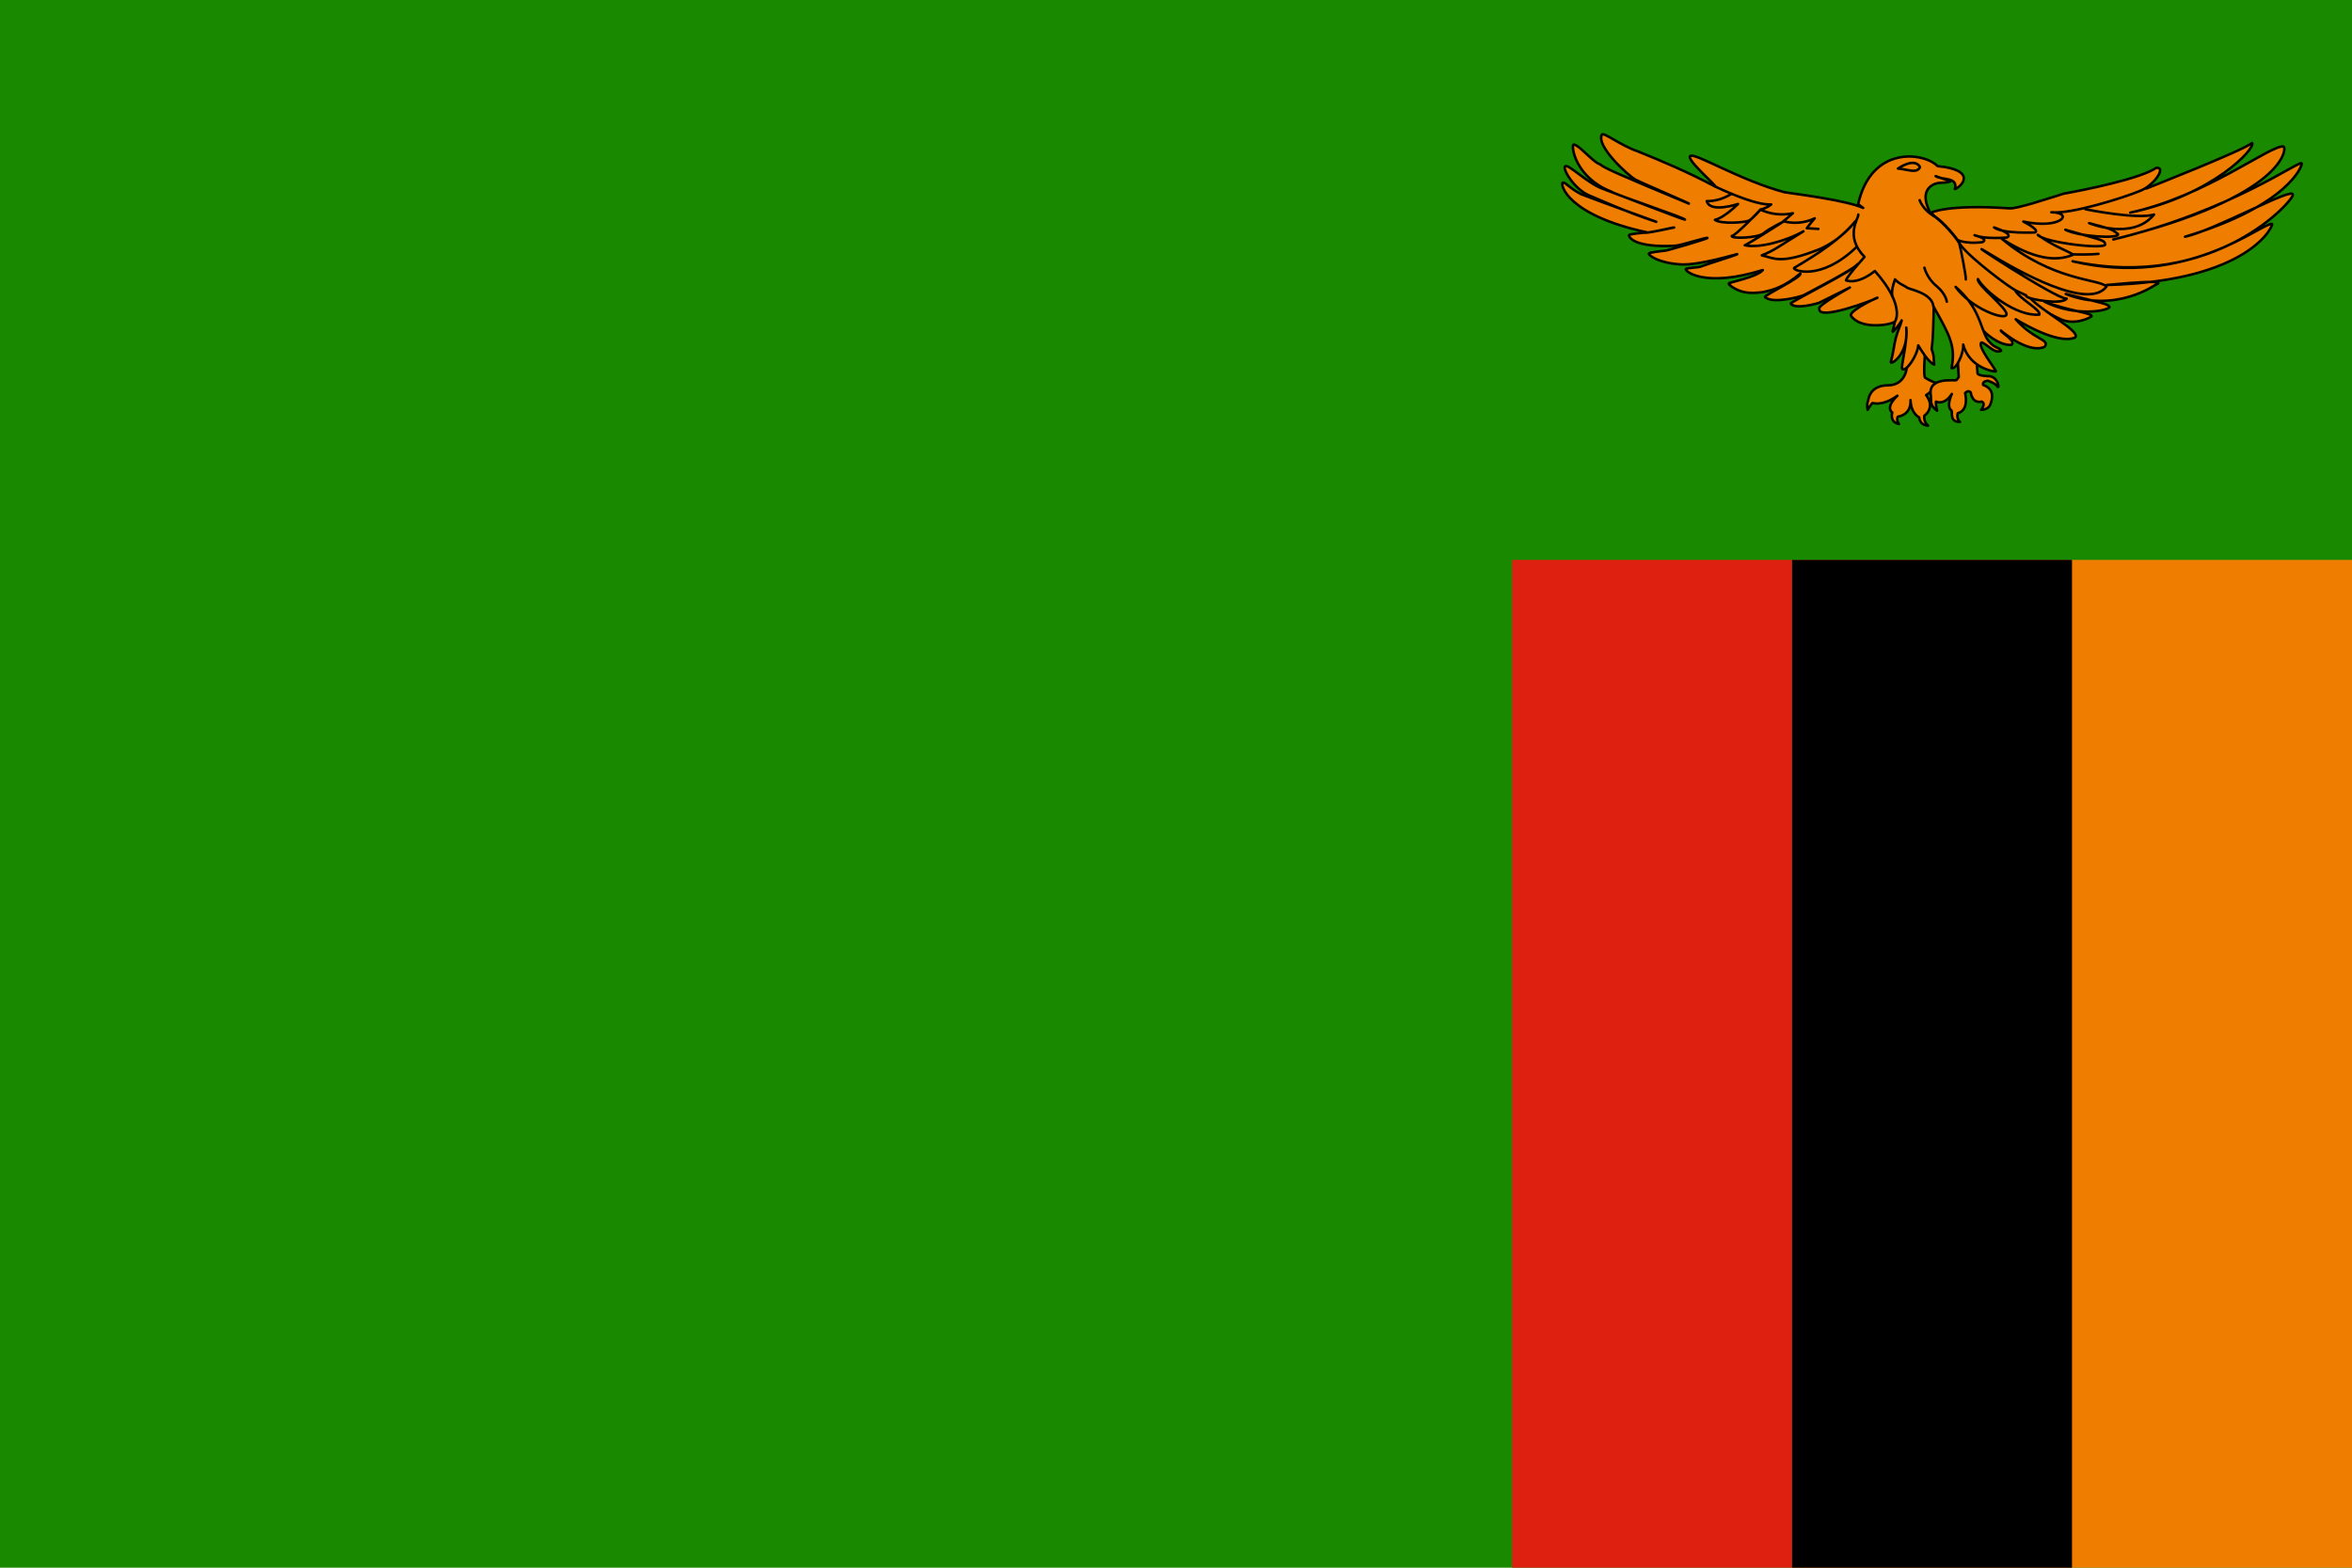
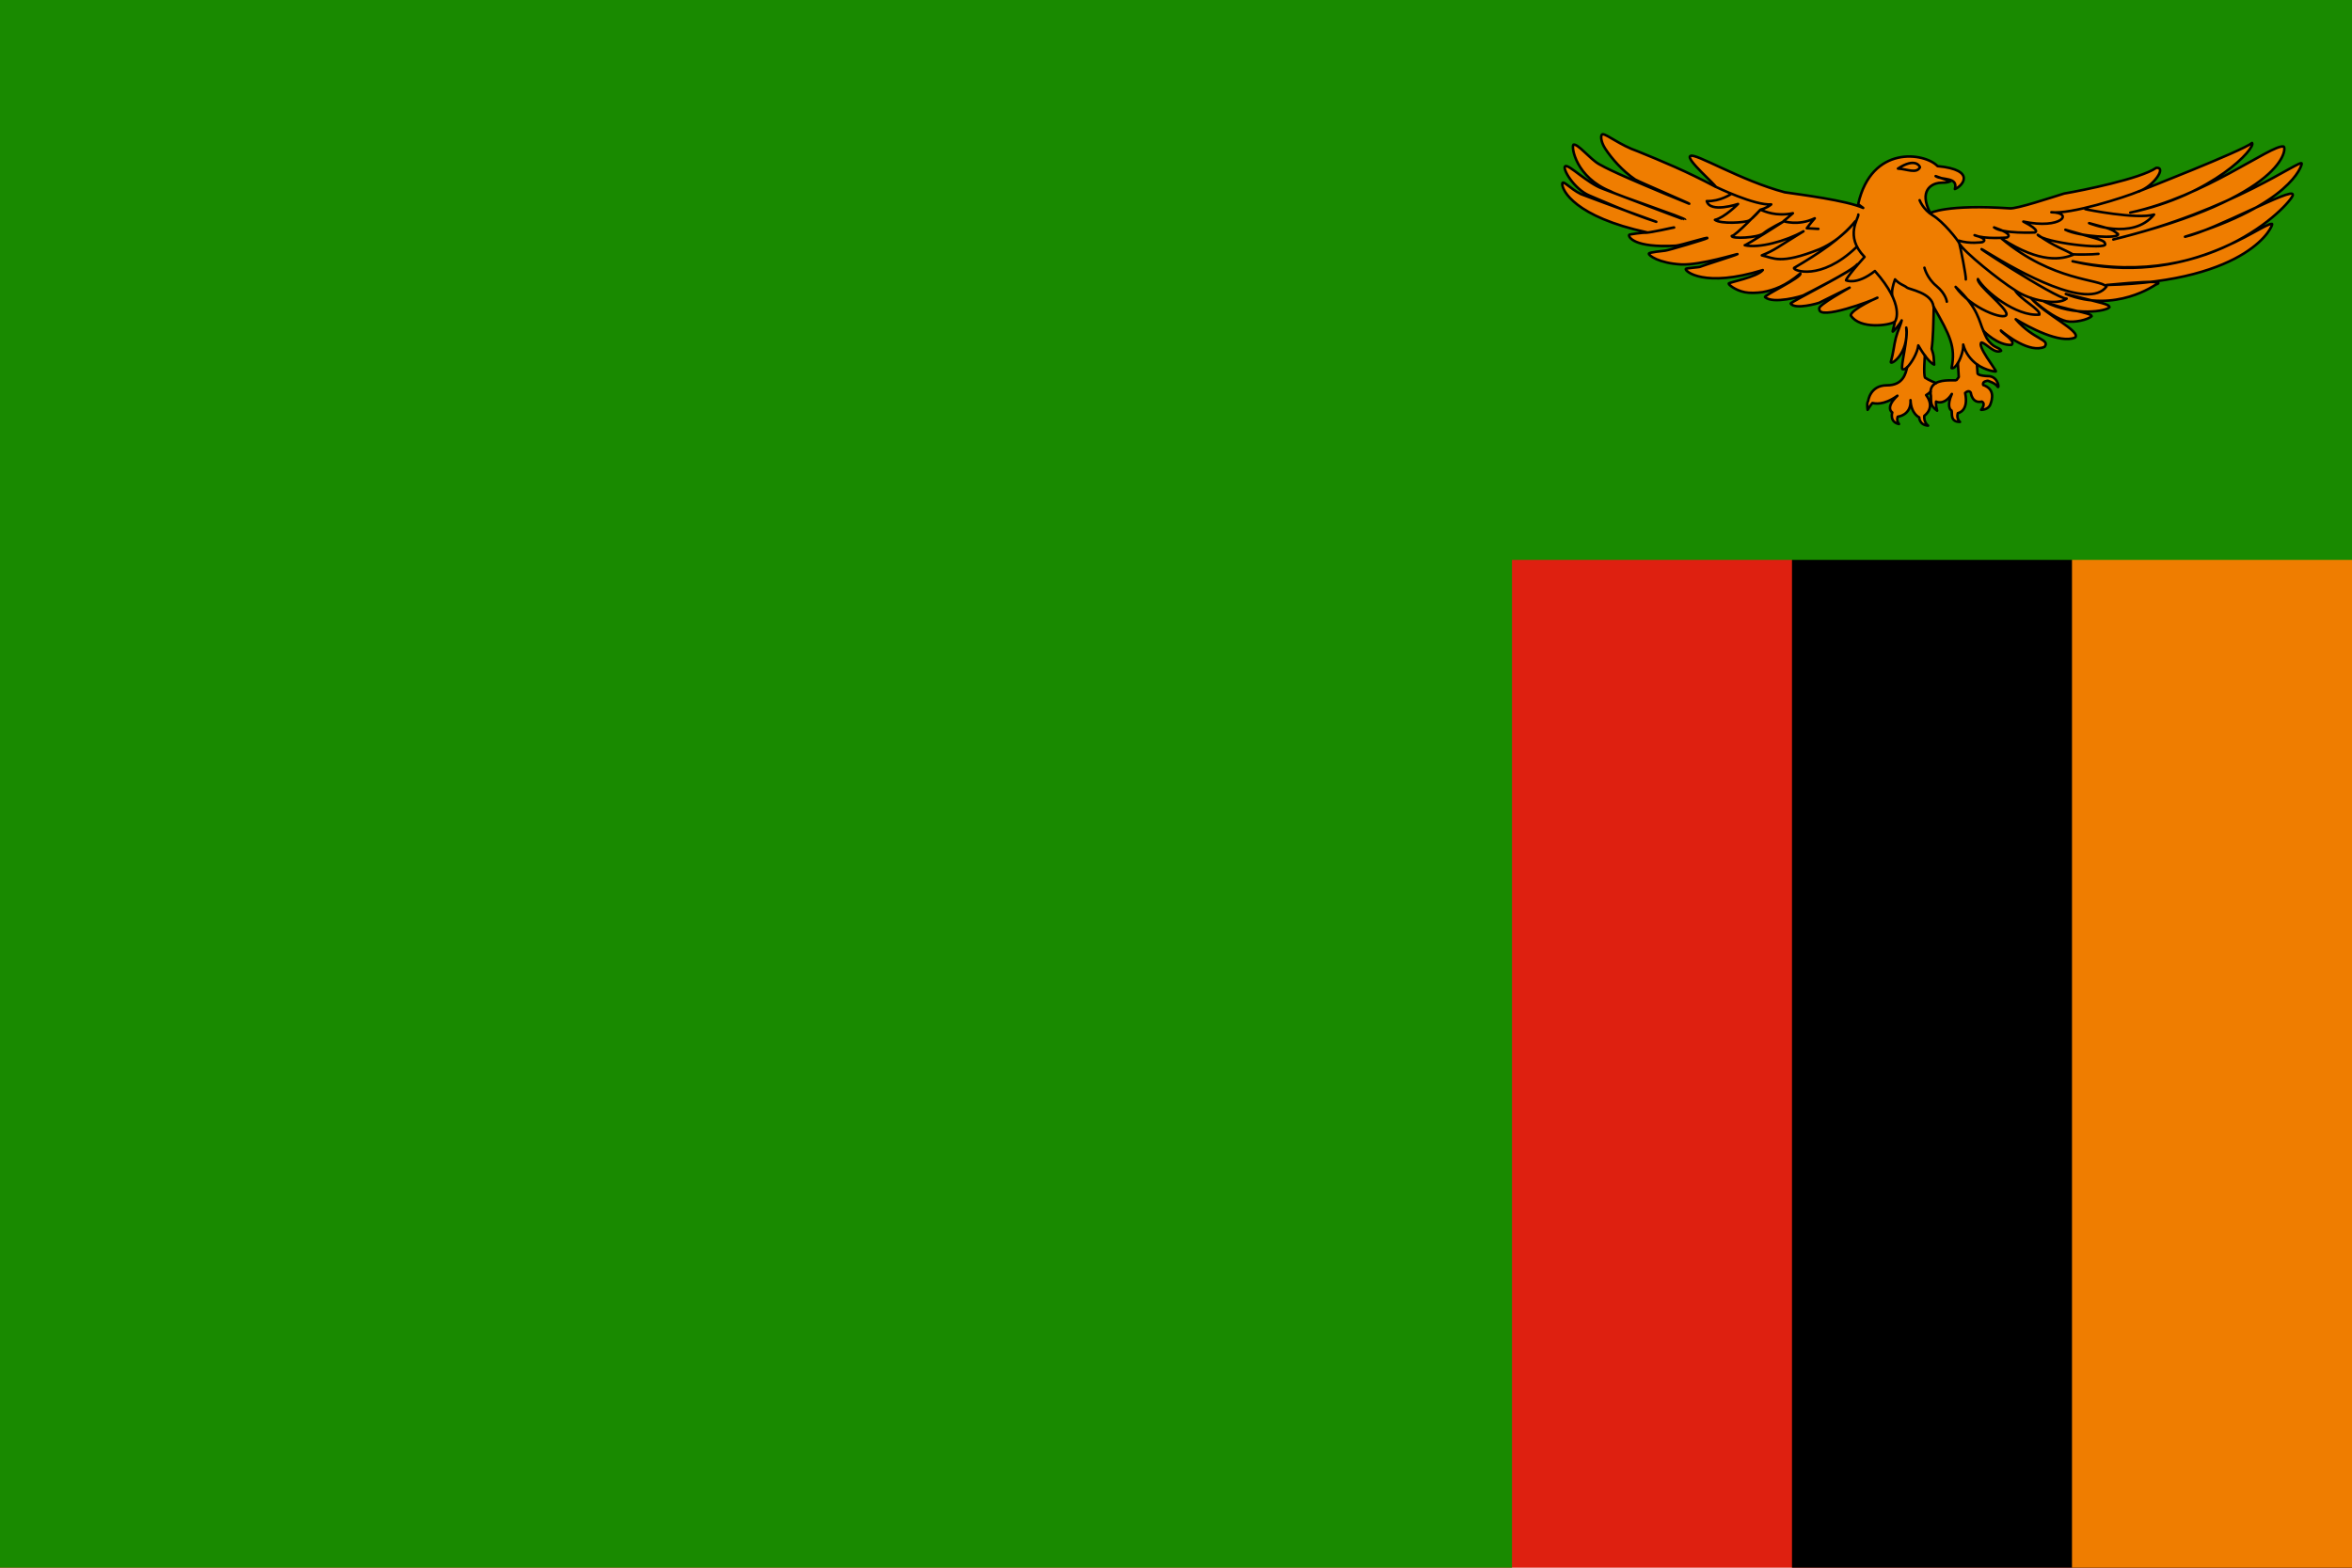
- <svg xmlns="http://www.w3.org/2000/svg" width="2100" height="1400">
-   <path fill="#198a00" d="M0 0h2100v1400H0z" />
-   <path fill="#de2010" d="M1350 500h500v900h-500z" />
-   <path fill="#ef7d00" d="M1600 500h500v900h-500z" />
-   <path d="M1600 500h250v900h-250z" />
-   <g fill="#ef7d00" stroke="#000" stroke-width="2.25" stroke-linecap="round" stroke-linejoin="round">
-     <path d="M1916.425 168.334s86.002-33.706 94.334-40.656c3.79 4.17-34.476 46.564-108.731 62.2 67.435-14.594 125.023-60.462 136.768-59.072 3.41.695 2.65 44.826-151.923 83.05 106.837-25.715 168.97-72.973 168.213-67.76.757 1.042-10.608 37.18-104.185 65.327 26.141-5.56 96.987-45.174 96.23-37.529 2.272 3.128-68.574 86.524-196.627 59.421 102.292 24.324 168.59-34.402 178.062-33.36 1.895.348-18.944 51.429-147.753 54.556 61.755-5.907 43.946-.348 43.946-.348s-36.37 26.061-80.317 8.341c34.476 8.688 38.264 9.034 39.021 11.814-2.272 3.474-30.687 8.687-57.964-4.866 21.973 8.34 41.674 9.73 42.052 12.858-.378 1.042-14.395 8.34-26.897 3.128-12.502-5.214-127.676-70.193-127.676-70.193l196.249-49.343zM1685.713 344.105c-17.257 0-17.734 14.085-17.734 14.085s-1.424 1.017-.474 7.844c2.85-4.649 4.275-6.1 4.275-6.1 1.9.29 9.816 2.468 22.324-6.535-11.4 10.89-4.59 14.957-4.59 14.957s-2.692 8.568 6.014 10.311c-2.69-3.486-1.107-6.535-1.107-6.535s12.19-1.161 11.4-14.811c.475 12.341 7.758 15.391 7.758 15.391s0 6.825 7.915 7.407c-4.273-3.486-3.325-8.859-3.325-8.859s10.292-6.825 1.584-18.443c5.225-2.76 9.5-10.455 9.5-10.455s-7.124-2.76-10.449-5.082c-1.585-3.051-.158-19.75-.158-19.75l-4.276-21.639-12.192 33.693c.474-4.793.792 14.521-16.465 14.521z" />
-     <path d="M1770.944 295.514c.378.348 12.882 13.206 25.004 12.51 4.545-3.474-9.472-11.119-9.472-12.857 4.925 4.17 25.762 20.501 39.023 14.594 5.303-6.95-9.472-5.906-25.763-24.671 11.365 6.95 39.78 22.239 53.04 16.332 5.685-5.56-29.551-22.936-41.296-36.487l-30.307-14.246-41.296 30.927zM1724.345 189.879s14.017-7.645 70.088-3.823c6.062.695 38.264-10.077 48.494-13.204 16.29-2.78 68.193-13.205 82.212-22.935 9.85-1.042-2.654 16.68-15.154 20.85-13.262 5.56-61.376 20.849-78.425 18.764 20.459.348 9.094 15.637-25.005 8.34 16.292 8.34 10.23 9.73 10.23 9.73s-28.792 1.39-36.37-4.518c19.323 6.602 11.366 9.035 11.366 9.035s-19.7 1.737-28.794-2.085c14.017 3.822 6.82 6.255 6.82 6.255s-11.365 1.737-20.837-1.39c-9.47-3.128-23.868-25.02-24.625-25.02zM1746.827 302.716l2.06 33.982s-1.11 1.743-2.06 2.76c-.95 1.016-26.283-3.632-22.8 14.085 0 7.262.16 9.149 5.543 13.215-1.426-4.792-.95-8.131-.95-8.131s7.124 3.921 14.091-6.825c-4.75 10.6-1.426 14.376-.317 14.667 1.109 1.889-1.899 10.455 7.6 10.31-3.64-3.195-1.9-7.843-1.9-7.843s9.976-1.45 6.492-18.006c3.642-3.34 5.066-.145 5.066-.145s1.108 9.874 9.816 7.842c3.96 2.032-.632 7.405-.632 7.405s6.332.146 8.232-4.792c1.9-4.937 4.117-13.796-6.334-17.426-1.266-3.484 4.118-3.775 4.118-3.775s6.65 2.032 8.549 5.082c1.9 3.05 1.267-7.986-6.966-9.149-10.133-.291-10.766-2.178-10.766-2.613 0-.437-1.741-24.687-2.533-31.658z" />
-     <path d="M1782.069 331.675c.124-1.558-17.286-23.059-12.869-25.838 4.415.833 11.656 10.613 17.522 7.438-1.778-3.811-7.018-1.665-12.97-11.423-5.948-11.032-6.817-27.593-27.654-45.658 13.49 19.116 44.092 30.322 45.388 24.748 1.296-5.575-26.946-26.653-25.5-31.733 5.617 10.433 33.975 33.678 54.868 31.753 1.432-4.475-17.11-13.508-21.881-21.942-13.347-8.224-49.065-36.462-49.78-43.011-12.998-17.387-21.111-22.647-24.89-24.65-1.46-1.577-1.826-3.085-2.112-4.044-8.068-17.446 2.619-23.11 8.874-23.949 5.147-.524 6.642.182 10.346-1.463-4.386-1.574-8.77-3.046-13.156-4.62 5.719 3.848 20.325.46 17.16 11.542 6.403-2.235 20.03-17.104-15.444-20.46-11.545-12.147-59.009-19.128-70.89 33.888.95.743 1.446 1.354 4.465 3.422-14.989-6.663-55.421-11.802-69.992-13.961-39.364-10.417-80.244-35.52-84.174-32.433-5.256 2.14 23.784 26.92 22.274 27.468-25.18-13.466-48.182-23.006-69.585-31.687-15.058-5.163-30.14-17.182-31.802-14.896-5.542 10.53 24.14 36.996 29.662 40.11 5.523 2.978 48.947 21.453 48.307 21.684-65.406-27.229-76.372-32.165-79.654-35.305-5.764-1.19-19.807-18.581-23.72-17.463-2.143 1.93 2.154 29.41 33.364 41.744 5.087 3.4 66.9 23.739 66.295 25.333-.15.399-70.798-26.743-73.542-27.714-13.621-4.899-30.334-22.07-33.459-20.14-2.982 1.753 7.705 20.339 21.468 26.168 7.215 2.92 34.887 15.492 59.819 23.493 1.591.527-44.815-16.141-67.126-24.693-10.116-5.15-14.88-11.568-16.42-10.187-2.28 1.38 3.682 28.837 75.38 44.33 1.888.737 25.237-5.074 24.083-4.303-.289.193-23.186 4.765-25.415 4.608-1.984-.278-14.528 1.362-14.755 1.959-.758 1.857 4.545 11.688 41.564 9.638 4.733-.261 30.416-8.579 28.258-6.79-1.08.896-34.973 10.997-37.554 11.196-2.242.291-14.15 1.433-14.59 2.595-.537 1.584 8.814 8.58 28.694 9.702 17.602.857 51.05-9.865 50.378-9.17-.67.695-32.244 10.618-33.07 11.223-1.142.593-12.704 1.168-13.11 1.982-.942 2.026 16.678 17.138 68.787 1.01-5.235 6.486-30.493 10.921-30.457 12.09-.117.847 5.565 5.882 14.396 7.684 4.415.9 10.46.717 15.982-.083 9.918-1.821 20.37-5.42 33.65-16.678 1.587 3.533-33.174 19.668-31.542 21.207 7.537 6.41 32.576-.827 34.216-1.667 1.641-.842 48.215-24.93 48.055-27.718.723 3.573-60.046 33.859-59.39 35.101 3.9 5.71 24.66-.3 25.652-.825.99-.523 26.493-13.16 27.192-13.532.697-.373-29.973 16.464-27.24 19.027-1.321 10.933 47.898-7.546 51.755-9.847 1.929-1.15-23.644 10.313-23.712 15.759 8.235 12.77 34.603 8.719 38.67 5.91 2.035-1.405-2.393 9.486-.967 8.497.497-.205 5.735-5.886 7.75-9.998-.643 3.568-3.534 9.189-5.22 15.638-1.69 6.449-2.173 13.726-4.49 21.458-.532 3.396 16.247-6.64 13.81-30.631 1.436 12.479-5.299 35.813-3.536 37.026 3.525 2.426 13.27-11.621 14.255-21.12 2.894 4.798 8.968 14.813 14.193 17.117-.569-7.258.1-6.925-2.252-14.059 1.357-9.47 1.546-22.578 1.874-37.38 14.199 24.948 19.862 35.483 15.895 54.588 4.222 1.615 10.966-13.335 10.422-21.03 5.422 21.381 28.825 24.587 29.197 23.965z" />
-     <path d="M1545.575 173.288s-9.664 6.697-21.69 6.303c3.006 11.03 27.918 2.56 27.918 2.56s-12.027 12.213-20.617 14.183c5.154 3.94 26.845 2.56 30.497.591 3.65-1.97 10.093-9.652 10.093-9.652s-22.335 23.637-25.557 23.44c-.43 2.758 23.41 1.773 28.35-2.363 4.938-4.137 17.394-10.243 17.394-10.243s-32.643 20.88-34.147 20.88c12.241 2.954 36.724-3.546 52.402-12.41-23.195 14.182-25.34 16.743-37.153 21.47 10.524 2.167 15.89 8.668 51.542-5.515 20.403-8.864 31.998-25.016 31.998-25.016-12.67 15.561-32.644 28.76-54.762 41.76-1.29 2.363 23.622 12.014 55.406-18.32M1718.241 239.078s2.148 9.258 10.738 16.35c8.592 7.09 9.236 13.984 9.236 13.984M1713.947 178.803s3.006 8.273 11.811 13.592c9.02 5.318 22.552 22.06 23.625 25.016 1.04 3.576 6.227 29.35 5.798 32.106" />
-     <path d="M1659.184 191.606c.644 3.152-12.672 19.107 5.582 37.82-16.537 18.515-16.535 20.88-16.535 20.88s9.234 4.727 25.77-8.274c27.274 30.73 18.186 44.792 18.186 44.792" />
-     <path d="M1690.014 265.13s-2.512-3.3 1.967-15.626c4.033 4.456 8.518 5.407 10.484 7.211 1.965 1.804 22.558 4.538 23.867 17.16M1714.223 149.432c0-.927-4.147-9.088-19.616 1.113 8.29.464 16.48 4.822 19.616-1.113zM1861.869 186.751c.757.348 46.22 9.382 61.375 4.865-19.322 23.63-57.965 7.645-57.965 7.645 18.942 5.212 19.701 4.865 25.761 9.73 1.895 4.517-34.854 2.432-46.978-3.823 33.719 9.73 34.476 9.035 35.614 12.857 1.517 5.212-55.314-1.39-60.239-8.34 15.155 10.772 23.49 12.857 31.824 17.722-10.23 4.17-29.171 8.339-64.027-14.247 45.84 38.224 87.137 35.79 93.579 42.74-15.912 21.545-77.667-12.856-106.082-30.23-28.414-17.375 62.133 42.046 70.47 41.003-4.17 5.907-34.098.695-35.993-2.085M1873.613 226.712c-5.302.695-21.214.695-23.487.348M1532.26 166.984s34.576 16.743 49.18 15.562c-3.866 3.348-9.666 4.727-9.666 4.727 3.652 1.379 13.746 6.303 28.995 3.152-3.652 3.348-8.377 7.091-8.377 7.091s13.101 4.53 27.92-2.56c-4.51 5.12-7.089 8.863-7.089 8.863l10.31.591" />
+ <svg xmlns="http://www.w3.org/2000/svg" width="900" height="600" viewBox="0 0 83328 55552">
+   <path fill="#de2010" d="M0 0h83328v55552H0z" />
+   <path d="M63488 0h19840v55552H63488z" />
+   <path fill="#ef7d00" d="M73408 0h9920v55552h-9920z" />
+   <path fill="#198a00" d="M0 0h83328v19840H53568v35712H0z" />
+   <g stroke="#000" stroke-linecap="round" stroke-linejoin="round" stroke-width="90">
+     <path fill="#ef7d00" d="M68202 13383c132 92 386 191 386 191 241-144 702-78 726-104 38-41 82-110 82-110l-30-494c-84 135-162 203-225 178 157-758-68-1176-631-2166-13 588-21 1108-74 1484 93 283 66 270 89 558-111-49-227-180-329-320 0 0-57 662 6 783zm2181-1405c236 387 444 302 514 453-232 126-520-262-695-295-175 110 516 963 511 1025-9 15-359-28-674-250 13 178 23 310 23 317 0 17 25 92 427 103 327 47 352 484 277 363-76-121-340-201-340-201s-213 11-163 150c415 144 327 495 251 691-75 196-326 190-326 190s182-213 25-294c-346 81-390-311-390-311s-56-127-201 6c138 657-257 714-257 714s-69 185 75 312c-377 5-258-335-302-409-44-12-175-162 13-582-276 426-559 270-559 270s-19 133 38 323c-214-161-220-236-220-524-10-51-14-103-13-150-47 46-101 91-157 121 346 461-63 732-63 732s-37 213 132 351c-314-23-314-294-314-294s-289-121-308-610c32 541-452 587-452 587s-63 121 44 260c-346-70-239-410-239-410s-270-161 182-593c-496 357-810 271-886 259 0 0-56 58-169 242-38-271 19-311 19-311s61-561 666-559c583 2 667-436 713-636-83 75-129 77-164 64-89-35 223-1156 135-1473 97 952-569 1350-548 1216 92-307 112-596 179-852 66-256 181-479 207-620-80 163-288 388-308 396-56 40 119-393 39-337-162 112-1208 272-1535-234 3-216 1018-671 941-626-153 92-2106 825-2054 391-108-102 1109-770 1081-755-27 15-1039 516-1079 537-39 21-863 259-1018 33-26-50 2349-1225 2357-1393-156 225-1842 1066-1907 1100-65 33-1058 320-1358 66-64-61 1315-701 1252-842-527 447-942 590-1335 662-219 32-459 39-634 4-351-72-576-272-572-305-1-47 1001-223 1209-480-2068 640-2767 40-2729-40 16-32 474-55 520-79 32-24 1285-418 1312-445 27-28-1301 398-1999 364-789-45-1160-322-1139-385 18-46 490-92 579-103 103-8 1448-409 1490-444 86-71-933 259-1121 269-1469 81-1679-309-1649-383 9-23 507-88 585-77 89 6 997-175 1009-183 46-31-881 200-956 171-2561-554-3006-1487-3006-1710 0-193 263 161 667 355 885 339 2726 1001 2663 980-989-318-2087-817-2373-933-546-231-971-968-852-1038 124-76 787 605 1327 799 109 39 2913 1116 2919 1100 24-63-2429-870-2631-1005-1238-490-1409-1580-1324-1657 155-44 592 516 911 693 200 111 585 336 3191 1401 25-9-1698-742-1917-860-443-301-830-741-1060-1094-169-260-174-509-86-509 145 0 625 394 1231 602 849 345 1762 723 2761 1258 60-22-1092-1005-884-1090 156-123 1778 873 3340 1287 579 85 2183 289 2778 554-120-82-140-107-177-136 471-2104 2354-1827 2812-1345 1408 133 867 723 613 812 126-440-454-305-681-458 174 62 348 121 522 183-147 66-206 38-410 58-248 34-720 265-302 1067 0 0 591-318 2816-166 241 27 1519-400 1925-524 646-111 2705-524 3262-910 391-42-106 662-602 827 0 0 3669-1434 3999-1710 151 166-1368 1848-4314 2468 2676-579 4961-2399 5427-2344 135 28 105 1779-6029 3296 4240-1021 6676-2887 6676-2690 0 98-422 1455-4135 2593 1037-220 3848-1792 3818-1489 91 124-2721 3433-7802 2358 4059 965 6690-1365 7066-1324 75 14-752 2041-5863 2165 2450-234 1744-14 1744-14s-1444 1034-3187 331c1368 345 1518 359 1548 469-90 138-1218 345-2300-193 717 290 1657 387 1669 510-118 127-623 243-898 179-247-57-703-299-1251-816 491 576 1788 1175 1562 1395-526 235-1653-372-2104-648 646 745 1232 704 1022 979-526 235-1353-413-1548-579 0 69 556 373 375 510-481 28-976-479-992-496 34 89 69 173 112 252z" />
+     <path fill="none" d="M60800 6626s1372 664 1952 617c-154 133-384 188-384 188 145 55 546 250 1151 125-145 133-333 281-333 281s520 180 1108-101c-179 203-281 352-281 352l409 23m-3093-1235s-384 266-861 250c119 438 1108 102 1108 102s-478 484-818 563c204 156 1065 101 1210 23s400-383 400-383-886 938-1014 930c-17 110 929 70 1125-94s690-406 690-406-1295 828-1355 828c486 118 1458-140 2080-492-921 563-1006 664-1475 852 418 86 631 344 2046-219 809-352 1269-993 1269-993-502 618-1295 1142-2173 1657-51 94 938 477 2199-726m77-1165c25 125-503 758 221 1501-656 734-656 828-656 828s366 188 1023-328c1082 1219 721 1777 721 1777m-86-861s-100-131 78-620c160 177 338 215 416 286 78 72 895 181 947 681m-321-1380s85 367 426 648c341 282 367 555 367 555m-1408 2328c162-159 370-519 397-778 59 98 130 222 234 360m1170 266c109-186 201-475 188-656 81 318 289 556 485 701m-2029-5816s119 328 468 539c358 211 895 876 938 993 41 142 247 1164 230 1274m6142-3125c-526 221-2435 827-3111 745 811 13 360 620-993 331 647 330 406 386 406 386s-1142 55-1443-180c767 262 451 359 451 359s-782 69-1142-83c556 152 270 248 270 248s-451 69-827-55m4480-1117c30 14 1834 373 2436 193-767 938-2301 304-2301 304 752 207 782 193 1023 386 75 179-1383 96-1864-152 1338 386 1368 359 1413 510 60 207-2195-55-2391-331 602 428 933 511 1263 704-406 165-1157 330-2540-566 1819 1517 3457 1420 3713 1696-631 855-3082-510-4209-1199-1128-690 2465 1668 2796 1627-310 250-1296 77-1835-304m-3362-4349c0-36-165-360-779 45 329 18 654 191 779-45zm2250 5797c-158-337-178-812-986-1560 536 764 1750 1203 1801 982 52-221-1069-1058-1011-1259 222 414 1348 1336 2177 1260 57-178-679-536-869-871-529-326-1821-1365-1967-1651m4929 369c-210 28-842 28-932 14m-4825 4564c-131 69-186 183-191 305" />
  </g>
</svg>
